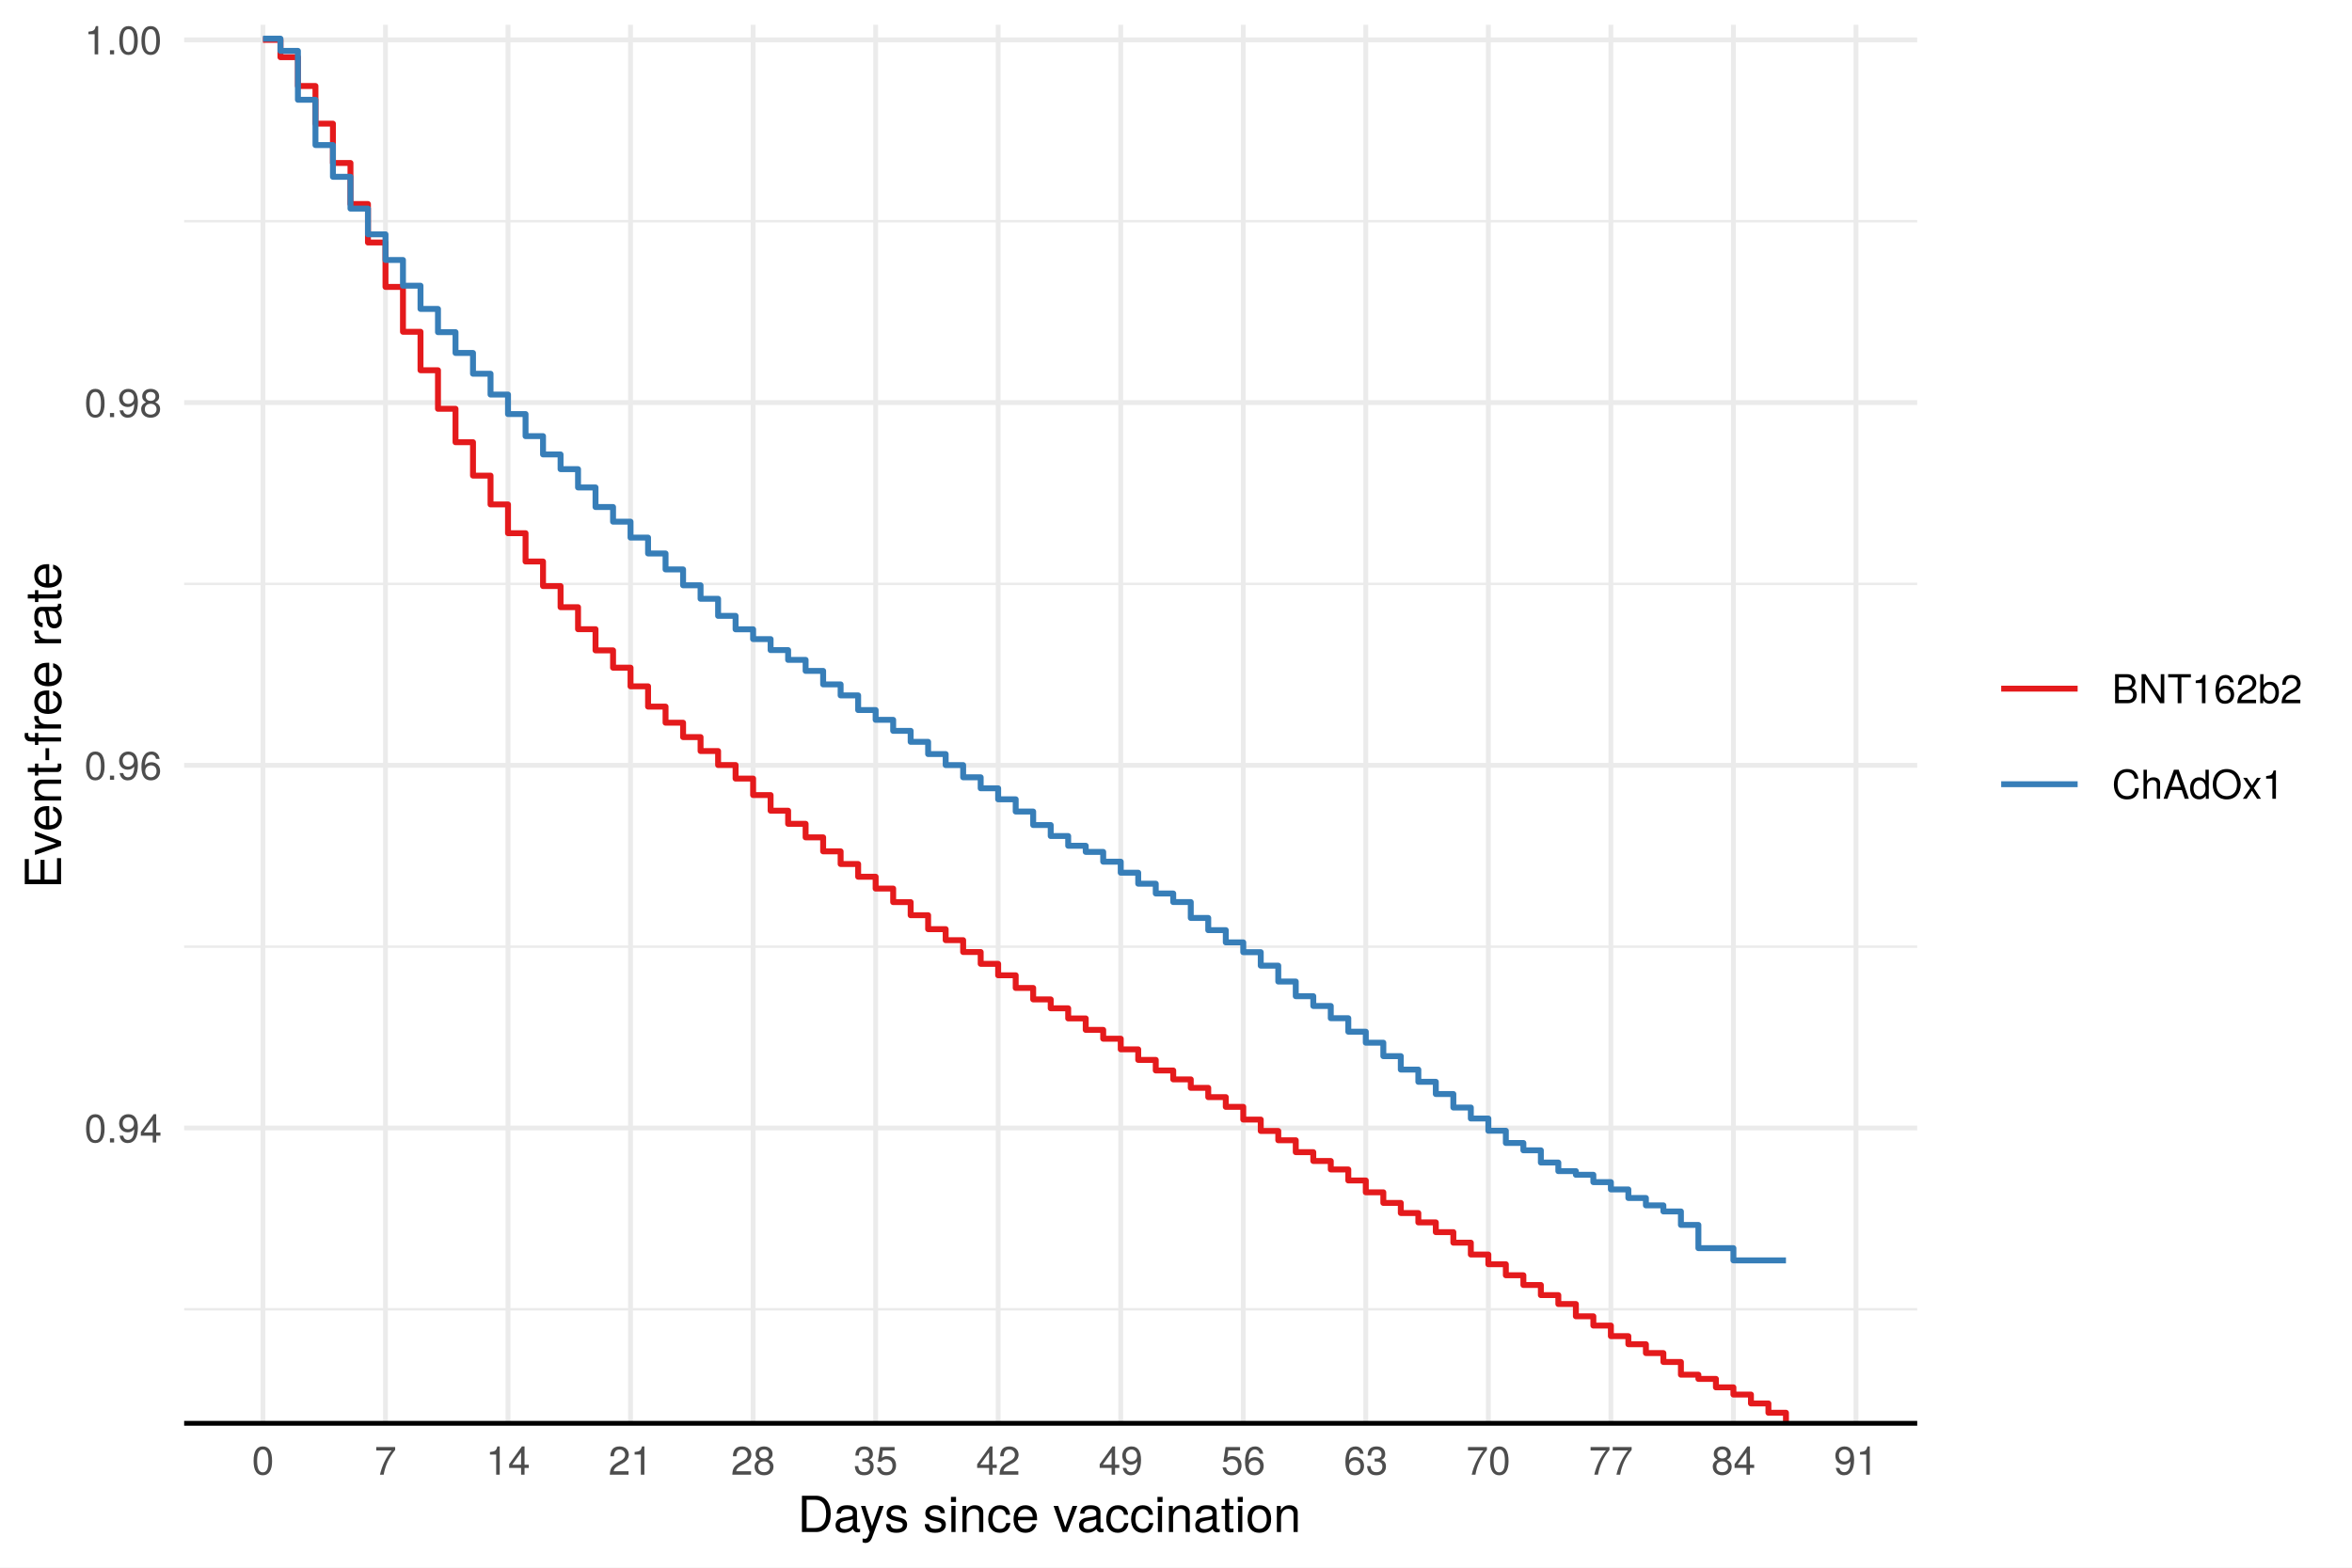
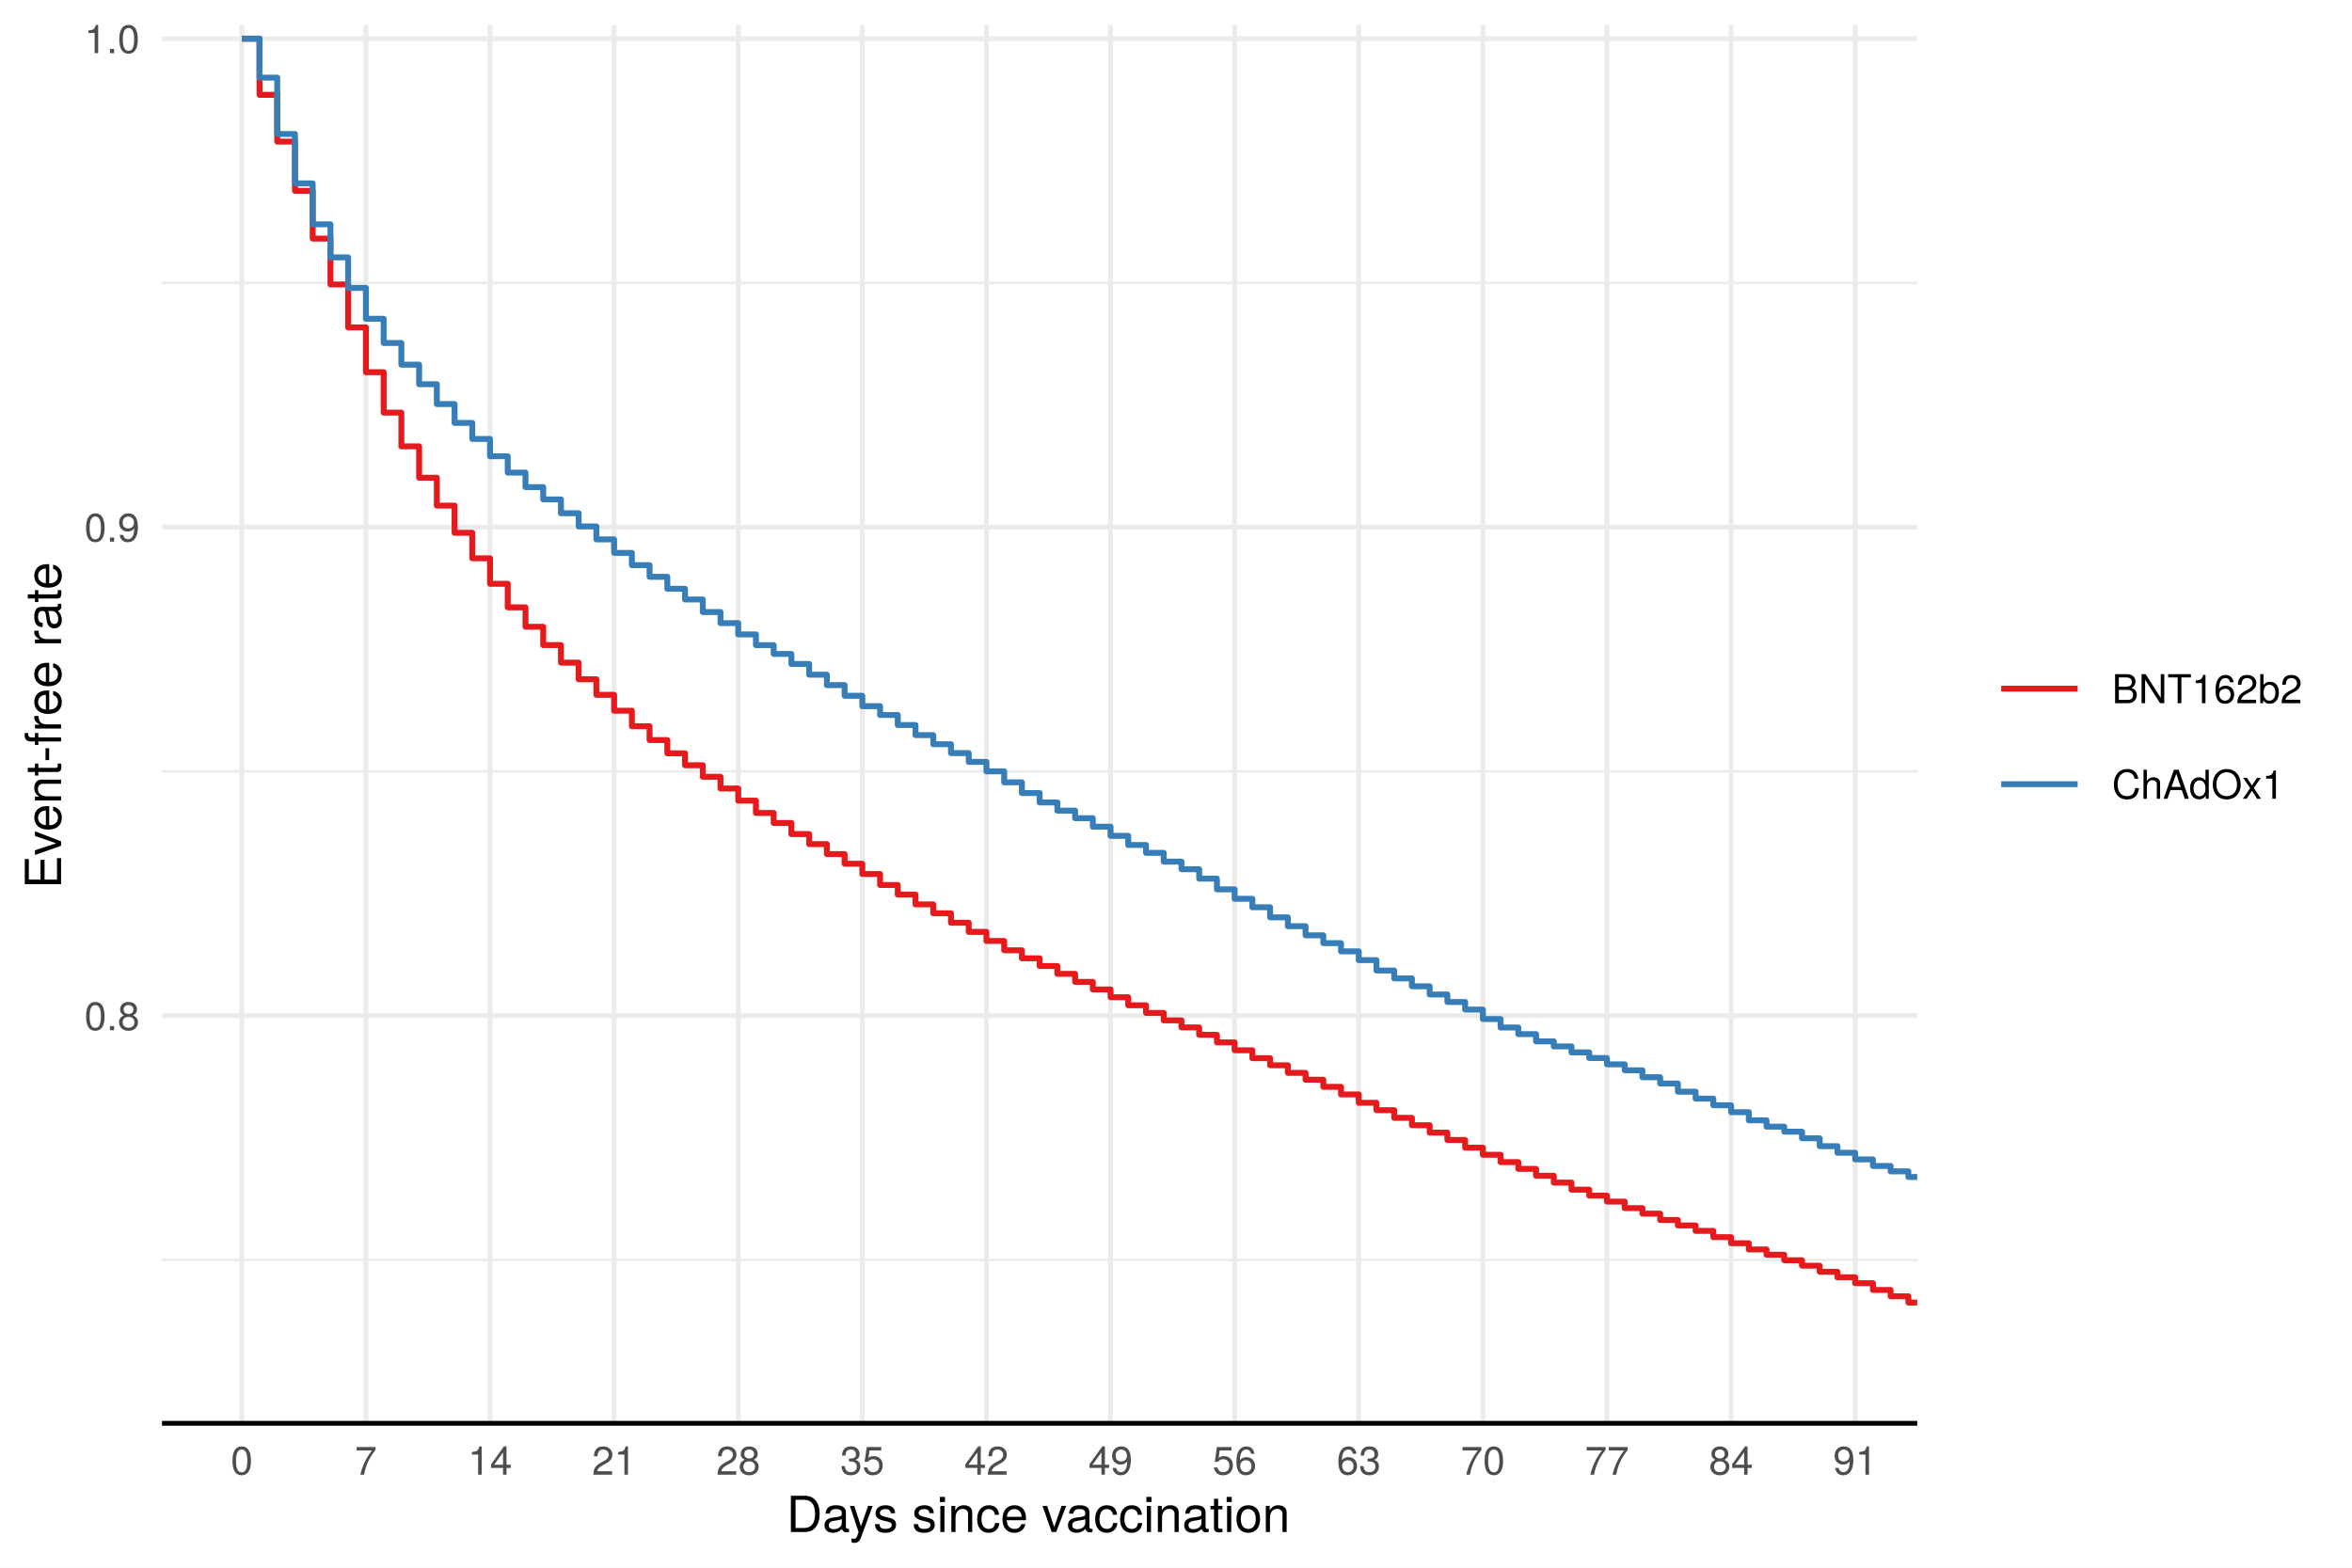
<svg xmlns="http://www.w3.org/2000/svg" viewBox="0 0 425.20 283.46">
  <defs>
    <style type="text/css">
    line, polyline, polygon, path, rect, circle {
      fill: none;
      stroke: #000000;
      stroke-linecap: round;
      stroke-linejoin: round;
      stroke-miterlimit: 10.00;
    }
  </style>
  </defs>
  <rect width="100%" height="100%" style="stroke: none; fill: #FFFFFF;" />
  <defs>
-     <clipPath id="cpMzMuMjl8MzQ2LjYwfDI1Ny4zNnw0LjQ4">
-       <rect x="33.29" y="4.48" width="313.31" height="252.88" />
+     <clipPath id="cpMjkuMjl8MzQ2LjYwfDI1Ny4zNnw0LjQ4">
+       <rect x="29.29" y="4.48" width="317.31" height="252.88" />
    </clipPath>
  </defs>
-   <polyline points="33.29,236.75 346.60,236.75 " style="stroke-width: 0.44; stroke: #EBEBEB; stroke-linecap: butt;" clip-path="url(#cpMzMuMjl8MzQ2LjYwfDI1Ny4zNnw0LjQ4)" />
-   <polyline points="33.29,171.17 346.60,171.17 " style="stroke-width: 0.44; stroke: #EBEBEB; stroke-linecap: butt;" clip-path="url(#cpMzMuMjl8MzQ2LjYwfDI1Ny4zNnw0LjQ4)" />
-   <polyline points="33.29,105.58 346.60,105.58 " style="stroke-width: 0.44; stroke: #EBEBEB; stroke-linecap: butt;" clip-path="url(#cpMzMuMjl8MzQ2LjYwfDI1Ny4zNnw0LjQ4)" />
-   <polyline points="33.29,40.00 346.60,40.00 " style="stroke-width: 0.44; stroke: #EBEBEB; stroke-linecap: butt;" clip-path="url(#cpMzMuMjl8MzQ2LjYwfDI1Ny4zNnw0LjQ4)" />
-   <polyline points="33.29,203.96 346.60,203.96 " style="stroke-width: 0.87; stroke: #EBEBEB; stroke-linecap: butt;" clip-path="url(#cpMzMuMjl8MzQ2LjYwfDI1Ny4zNnw0LjQ4)" />
-   <polyline points="33.29,138.38 346.60,138.38 " style="stroke-width: 0.87; stroke: #EBEBEB; stroke-linecap: butt;" clip-path="url(#cpMzMuMjl8MzQ2LjYwfDI1Ny4zNnw0LjQ4)" />
-   <polyline points="33.29,72.79 346.60,72.79 " style="stroke-width: 0.87; stroke: #EBEBEB; stroke-linecap: butt;" clip-path="url(#cpMzMuMjl8MzQ2LjYwfDI1Ny4zNnw0LjQ4)" />
-   <polyline points="33.29,7.21 346.60,7.21 " style="stroke-width: 0.87; stroke: #EBEBEB; stroke-linecap: butt;" clip-path="url(#cpMzMuMjl8MzQ2LjYwfDI1Ny4zNnw0LjQ4)" />
-   <polyline points="47.54,257.36 47.54,4.48 " style="stroke-width: 0.87; stroke: #EBEBEB; stroke-linecap: butt;" clip-path="url(#cpMzMuMjl8MzQ2LjYwfDI1Ny4zNnw0LjQ4)" />
-   <polyline points="69.69,257.36 69.69,4.48 " style="stroke-width: 0.87; stroke: #EBEBEB; stroke-linecap: butt;" clip-path="url(#cpMzMuMjl8MzQ2LjYwfDI1Ny4zNnw0LjQ4)" />
-   <polyline points="91.84,257.36 91.84,4.48 " style="stroke-width: 0.87; stroke: #EBEBEB; stroke-linecap: butt;" clip-path="url(#cpMzMuMjl8MzQ2LjYwfDI1Ny4zNnw0LjQ4)" />
-   <polyline points="113.99,257.36 113.99,4.48 " style="stroke-width: 0.87; stroke: #EBEBEB; stroke-linecap: butt;" clip-path="url(#cpMzMuMjl8MzQ2LjYwfDI1Ny4zNnw0LjQ4)" />
-   <polyline points="136.15,257.36 136.15,4.48 " style="stroke-width: 0.87; stroke: #EBEBEB; stroke-linecap: butt;" clip-path="url(#cpMzMuMjl8MzQ2LjYwfDI1Ny4zNnw0LjQ4)" />
-   <polyline points="158.30,257.36 158.30,4.48 " style="stroke-width: 0.87; stroke: #EBEBEB; stroke-linecap: butt;" clip-path="url(#cpMzMuMjl8MzQ2LjYwfDI1Ny4zNnw0LjQ4)" />
-   <polyline points="180.45,257.36 180.45,4.48 " style="stroke-width: 0.87; stroke: #EBEBEB; stroke-linecap: butt;" clip-path="url(#cpMzMuMjl8MzQ2LjYwfDI1Ny4zNnw0LjQ4)" />
-   <polyline points="202.61,257.36 202.61,4.48 " style="stroke-width: 0.87; stroke: #EBEBEB; stroke-linecap: butt;" clip-path="url(#cpMzMuMjl8MzQ2LjYwfDI1Ny4zNnw0LjQ4)" />
-   <polyline points="224.76,257.36 224.76,4.48 " style="stroke-width: 0.87; stroke: #EBEBEB; stroke-linecap: butt;" clip-path="url(#cpMzMuMjl8MzQ2LjYwfDI1Ny4zNnw0LjQ4)" />
-   <polyline points="246.91,257.36 246.91,4.48 " style="stroke-width: 0.87; stroke: #EBEBEB; stroke-linecap: butt;" clip-path="url(#cpMzMuMjl8MzQ2LjYwfDI1Ny4zNnw0LjQ4)" />
-   <polyline points="269.07,257.36 269.07,4.48 " style="stroke-width: 0.87; stroke: #EBEBEB; stroke-linecap: butt;" clip-path="url(#cpMzMuMjl8MzQ2LjYwfDI1Ny4zNnw0LjQ4)" />
-   <polyline points="291.22,257.36 291.22,4.48 " style="stroke-width: 0.87; stroke: #EBEBEB; stroke-linecap: butt;" clip-path="url(#cpMzMuMjl8MzQ2LjYwfDI1Ny4zNnw0LjQ4)" />
-   <polyline points="313.37,257.36 313.37,4.48 " style="stroke-width: 0.87; stroke: #EBEBEB; stroke-linecap: butt;" clip-path="url(#cpMzMuMjl8MzQ2LjYwfDI1Ny4zNnw0LjQ4)" />
-   <polyline points="335.53,257.36 335.53,4.48 " style="stroke-width: 0.87; stroke: #EBEBEB; stroke-linecap: butt;" clip-path="url(#cpMzMuMjl8MzQ2LjYwfDI1Ny4zNnw0LjQ4)" />
-   <polyline points="47.54,7.21 50.70,7.21 50.70,10.34 53.86,10.34 53.86,15.55 57.03,15.55 57.03,22.36 60.19,22.36 60.19,29.47 63.36,29.47 63.36,36.89 66.52,36.89 66.52,43.85 69.69,43.85 69.69,51.88 72.85,51.88 72.85,59.99 76.02,59.99 76.02,66.95 79.18,66.95 79.18,73.92 82.35,73.92 82.35,79.96 85.51,79.96 85.51,86.00 88.68,86.00 88.68,91.21 91.84,91.21 91.84,96.41 95.01,96.41 95.01,101.53 98.17,101.53 98.17,105.97 101.34,105.97 101.34,109.79 104.50,109.79 104.50,113.77 107.66,113.77 107.66,117.60 110.83,117.60 110.83,120.73 113.99,120.73 113.99,124.10 117.16,124.10 117.16,127.77 120.32,127.77 120.32,130.68 123.49,130.68 123.49,133.28 126.65,133.28 126.65,135.80 129.82,135.80 129.82,138.33 132.98,138.33 132.98,140.78 136.15,140.78 136.15,143.76 139.31,143.76 139.31,146.59 142.48,146.59 142.48,148.96 145.64,148.96 145.64,151.41 148.81,151.41 148.81,153.94 151.97,153.94 151.97,156.23 155.14,156.23 155.14,158.53 158.30,158.53 158.30,160.67 161.47,160.67 161.47,163.12 164.63,163.12 164.63,165.49 167.79,165.49 167.79,168.01 170.96,168.01 170.96,170.00 174.12,170.00 174.12,172.14 177.29,172.14 177.29,174.28 180.45,174.28 180.45,176.35 183.62,176.35 183.62,178.64 186.78,178.64 186.78,180.71 189.95,180.71 189.95,182.32 193.11,182.32 193.11,184.15 196.28,184.15 196.28,186.22 199.44,186.22 199.44,187.82 202.61,187.82 202.61,189.74 205.77,189.74 205.77,191.65 208.94,191.65 208.94,193.56 212.10,193.56 212.10,195.17 215.27,195.17 215.27,196.70 218.43,196.70 218.43,198.38 221.60,198.38 221.60,200.14 224.76,200.14 224.76,202.44 227.92,202.44 227.92,204.50 231.09,204.50 231.09,206.18 234.25,206.18 234.25,208.33 237.42,208.33 237.42,209.93 240.58,209.93 240.58,211.46 243.75,211.46 243.75,213.45 246.91,213.45 246.91,215.59 250.08,215.59 250.08,217.51 253.24,217.51 253.24,219.34 256.41,219.34 256.41,221.03 259.57,221.03 259.57,222.79 262.74,222.79 262.74,224.70 265.90,224.70 265.90,226.84 269.07,226.84 269.07,228.60 272.23,228.60 272.23,230.59 275.40,230.59 275.40,232.35 278.56,232.35 278.56,234.18 281.72,234.18 281.72,235.79 284.89,235.79 284.89,238.01 288.05,238.01 288.05,239.69 291.22,239.69 291.22,241.60 294.38,241.60 294.38,243.06 297.55,243.06 297.55,244.66 300.71,244.66 300.71,246.27 303.88,246.27 303.88,248.57 307.04,248.57 307.04,249.33 310.21,249.33 310.21,250.86 313.37,250.86 313.37,252.16 316.54,252.16 316.54,253.77 319.70,253.77 319.70,255.45 322.87,255.45 322.87,257.36 " style="stroke-width: 1.07; stroke: #E41A1C; stroke-linecap: butt;" clip-path="url(#cpMzMuMjl8MzQ2LjYwfDI1Ny4zNnw0LjQ4)" />
-   <polyline points="47.54,6.99 50.70,6.99 50.70,9.20 53.86,9.20 53.86,18.04 57.03,18.04 57.03,26.23 60.19,26.23 60.19,31.97 63.36,31.97 63.36,37.72 66.52,37.72 66.52,42.37 69.69,42.37 69.69,47.01 72.85,47.01 72.85,51.66 76.02,51.66 76.02,55.86 79.18,55.86 79.18,60.06 82.35,60.06 82.35,63.82 85.51,63.82 85.51,67.58 88.68,67.58 88.68,71.34 91.84,71.34 91.84,74.87 95.01,74.87 95.01,78.86 98.17,78.86 98.17,82.17 101.34,82.17 101.34,84.83 104.50,84.83 104.50,88.14 107.66,88.14 107.66,91.68 110.83,91.68 110.83,94.33 113.99,94.33 113.99,97.21 117.16,97.21 117.16,100.08 120.32,100.08 120.32,102.96 123.49,102.96 123.49,105.83 126.65,105.83 126.65,108.27 129.82,108.27 129.82,111.36 132.98,111.36 132.98,113.79 136.15,113.79 136.15,115.56 139.31,115.56 139.31,117.55 142.48,117.55 142.48,119.32 145.64,119.32 145.64,121.31 148.81,121.31 148.81,123.75 151.97,123.75 151.97,125.74 155.14,125.74 155.14,128.39 158.30,128.39 158.30,130.16 161.47,130.16 161.47,132.15 164.63,132.15 164.63,134.14 167.79,134.14 167.79,136.35 170.96,136.35 170.96,138.34 174.12,138.34 174.12,140.55 177.29,140.55 177.29,142.54 180.45,142.54 180.45,144.53 183.62,144.53 183.62,146.74 186.78,146.74 186.78,149.18 189.95,149.18 189.95,151.17 193.11,151.17 193.11,152.93 196.28,152.93 196.28,154.04 199.44,154.04 199.44,155.81 202.61,155.81 202.61,157.80 205.77,157.80 205.77,159.79 208.94,159.79 208.94,161.56 212.10,161.56 212.10,163.11 215.27,163.11 215.27,165.98 218.43,165.98 218.43,168.19 221.60,168.19 221.60,170.40 224.76,170.40 224.76,172.17 227.92,172.17 227.92,174.61 231.09,174.61 231.09,177.48 234.25,177.48 234.25,180.13 237.42,180.13 237.42,181.90 240.58,181.90 240.58,184.11 243.75,184.11 243.75,186.55 246.91,186.55 246.91,188.54 250.08,188.54 250.08,190.97 253.24,190.97 253.24,193.40 256.41,193.40 256.41,195.61 259.57,195.61 259.57,197.82 262.74,197.82 262.74,200.26 265.90,200.26 265.90,202.25 269.07,202.25 269.07,204.46 272.23,204.46 272.23,206.67 275.40,206.67 275.40,208.00 278.56,208.00 278.56,210.21 281.72,210.21 281.72,211.76 284.89,211.76 284.89,212.42 288.05,212.42 288.05,213.75 291.22,213.75 291.22,215.07 294.38,215.07 294.38,216.62 297.55,216.62 297.55,217.95 300.71,217.95 300.71,219.05 303.88,219.05 303.88,221.49 307.04,221.49 307.04,225.69 310.21,225.69 310.21,225.69 313.37,225.69 313.37,227.90 316.54,227.90 316.54,227.90 319.70,227.90 319.70,227.90 322.87,227.90 322.87,227.90 " style="stroke-width: 1.07; stroke: #377EB8; stroke-linecap: butt;" clip-path="url(#cpMzMuMjl8MzQ2LjYwfDI1Ny4zNnw0LjQ4)" />
+   <polyline points="29.29,227.82 346.60,227.82 " style="stroke-width: 0.44; stroke: #EBEBEB; stroke-linecap: butt;" clip-path="url(#cpMjkuMjl8MzQ2LjYwfDI1Ny4zNnw0LjQ4)" />
+   <polyline points="29.29,139.49 346.60,139.49 " style="stroke-width: 0.44; stroke: #EBEBEB; stroke-linecap: butt;" clip-path="url(#cpMjkuMjl8MzQ2LjYwfDI1Ny4zNnw0LjQ4)" />
+   <polyline points="29.29,51.15 346.60,51.15 " style="stroke-width: 0.44; stroke: #EBEBEB; stroke-linecap: butt;" clip-path="url(#cpMjkuMjl8MzQ2LjYwfDI1Ny4zNnw0LjQ4)" />
+   <polyline points="29.29,183.65 346.60,183.65 " style="stroke-width: 0.87; stroke: #EBEBEB; stroke-linecap: butt;" clip-path="url(#cpMjkuMjl8MzQ2LjYwfDI1Ny4zNnw0LjQ4)" />
+   <polyline points="29.29,95.32 346.60,95.32 " style="stroke-width: 0.87; stroke: #EBEBEB; stroke-linecap: butt;" clip-path="url(#cpMjkuMjl8MzQ2LjYwfDI1Ny4zNnw0LjQ4)" />
+   <polyline points="29.29,6.99 346.60,6.99 " style="stroke-width: 0.87; stroke: #EBEBEB; stroke-linecap: butt;" clip-path="url(#cpMjkuMjl8MzQ2LjYwfDI1Ny4zNnw0LjQ4)" />
+   <polyline points="43.71,257.36 43.71,4.48 " style="stroke-width: 0.87; stroke: #EBEBEB; stroke-linecap: butt;" clip-path="url(#cpMjkuMjl8MzQ2LjYwfDI1Ny4zNnw0LjQ4)" />
+   <polyline points="66.15,257.36 66.15,4.48 " style="stroke-width: 0.87; stroke: #EBEBEB; stroke-linecap: butt;" clip-path="url(#cpMjkuMjl8MzQ2LjYwfDI1Ny4zNnw0LjQ4)" />
+   <polyline points="88.59,257.36 88.59,4.48 " style="stroke-width: 0.87; stroke: #EBEBEB; stroke-linecap: butt;" clip-path="url(#cpMjkuMjl8MzQ2LjYwfDI1Ny4zNnw0LjQ4)" />
+   <polyline points="111.02,257.36 111.02,4.48 " style="stroke-width: 0.87; stroke: #EBEBEB; stroke-linecap: butt;" clip-path="url(#cpMjkuMjl8MzQ2LjYwfDI1Ny4zNnw0LjQ4)" />
+   <polyline points="133.46,257.36 133.46,4.48 " style="stroke-width: 0.87; stroke: #EBEBEB; stroke-linecap: butt;" clip-path="url(#cpMjkuMjl8MzQ2LjYwfDI1Ny4zNnw0LjQ4)" />
+   <polyline points="155.89,257.36 155.89,4.48 " style="stroke-width: 0.87; stroke: #EBEBEB; stroke-linecap: butt;" clip-path="url(#cpMjkuMjl8MzQ2LjYwfDI1Ny4zNnw0LjQ4)" />
+   <polyline points="178.33,257.36 178.33,4.48 " style="stroke-width: 0.87; stroke: #EBEBEB; stroke-linecap: butt;" clip-path="url(#cpMjkuMjl8MzQ2LjYwfDI1Ny4zNnw0LjQ4)" />
+   <polyline points="200.77,257.36 200.77,4.48 " style="stroke-width: 0.87; stroke: #EBEBEB; stroke-linecap: butt;" clip-path="url(#cpMjkuMjl8MzQ2LjYwfDI1Ny4zNnw0LjQ4)" />
+   <polyline points="223.20,257.36 223.20,4.48 " style="stroke-width: 0.87; stroke: #EBEBEB; stroke-linecap: butt;" clip-path="url(#cpMjkuMjl8MzQ2LjYwfDI1Ny4zNnw0LjQ4)" />
+   <polyline points="245.64,257.36 245.64,4.48 " style="stroke-width: 0.87; stroke: #EBEBEB; stroke-linecap: butt;" clip-path="url(#cpMjkuMjl8MzQ2LjYwfDI1Ny4zNnw0LjQ4)" />
+   <polyline points="268.08,257.36 268.08,4.48 " style="stroke-width: 0.87; stroke: #EBEBEB; stroke-linecap: butt;" clip-path="url(#cpMjkuMjl8MzQ2LjYwfDI1Ny4zNnw0LjQ4)" />
+   <polyline points="290.51,257.36 290.51,4.48 " style="stroke-width: 0.87; stroke: #EBEBEB; stroke-linecap: butt;" clip-path="url(#cpMjkuMjl8MzQ2LjYwfDI1Ny4zNnw0LjQ4)" />
+   <polyline points="312.95,257.36 312.95,4.48 " style="stroke-width: 0.87; stroke: #EBEBEB; stroke-linecap: butt;" clip-path="url(#cpMjkuMjl8MzQ2LjYwfDI1Ny4zNnw0LjQ4)" />
+   <polyline points="335.38,257.36 335.38,4.48 " style="stroke-width: 0.87; stroke: #EBEBEB; stroke-linecap: butt;" clip-path="url(#cpMjkuMjl8MzQ2LjYwfDI1Ny4zNnw0LjQ4)" />
+   <polyline points="43.71,6.99 46.92,6.99 46.92,17.15 50.12,17.15 50.12,25.60 53.33,25.60 53.33,34.51 56.53,34.51 56.53,43.14 59.74,43.14 59.74,51.43 62.94,51.43 62.94,59.20 66.15,59.20 66.15,67.30 69.36,67.30 69.36,74.61 72.56,74.61 72.56,80.71 75.77,80.71 75.77,86.38 78.97,86.38 78.97,91.42 82.18,91.42 82.18,96.34 85.38,96.34 85.38,100.95 88.59,100.95 88.59,105.56 91.79,105.56 91.79,109.82 95.00,109.82 95.00,113.33 98.20,113.33 98.20,116.64 101.41,116.64 101.41,119.82 104.61,119.82 104.61,122.82 107.82,122.82 107.82,125.64 111.02,125.64 111.02,128.51 114.23,128.51 114.23,131.31 117.43,131.31 117.43,133.82 120.64,133.82 120.64,136.21 123.84,136.21 123.84,138.37 127.05,138.37 127.05,140.45 130.25,140.45 130.25,142.57 133.46,142.57 133.46,144.77 136.66,144.77 136.66,147.00 139.87,147.00 139.87,148.81 143.07,148.81 143.07,150.81 146.28,150.81 146.28,152.63 149.48,152.63 149.48,154.43 152.69,154.43 152.69,156.18 155.89,156.18 155.89,158.04 159.10,158.04 159.10,160.02 162.30,160.02 162.30,161.75 165.51,161.75 165.51,163.53 168.72,163.53 168.72,165.14 171.92,165.14 171.92,166.85 175.13,166.85 175.13,168.50 178.33,168.50 178.33,170.14 181.54,170.14 181.54,171.83 184.74,171.83 184.74,173.28 187.95,173.28 187.95,174.67 191.15,174.67 191.15,176.09 194.36,176.09 194.36,177.54 197.56,177.54 197.56,178.91 200.77,178.91 200.77,180.32 203.97,180.32 203.97,181.77 207.18,181.77 207.18,183.15 210.38,183.15 210.38,184.50 213.59,184.50 213.59,185.77 216.79,185.77 216.79,187.11 220.00,187.11 220.00,188.48 223.20,188.48 223.20,189.91 226.41,189.91 226.41,191.34 229.61,191.34 229.61,192.62 232.82,192.62 232.82,193.99 236.02,193.99 236.02,195.23 239.23,195.23 239.23,196.52 242.43,196.52 242.43,197.89 245.64,197.89 245.64,199.40 248.84,199.40 248.84,200.74 252.05,200.74 252.05,202.13 255.25,202.13 255.25,203.46 258.46,203.46 258.46,204.80 261.66,204.80 261.66,206.13 264.87,206.13 264.87,207.52 268.08,207.52 268.08,208.80 271.28,208.80 271.28,210.13 274.49,210.13 274.49,211.35 277.69,211.35 277.69,212.60 280.90,212.60 280.90,213.84 284.10,213.84 284.10,215.11 287.31,215.11 287.31,216.19 290.51,216.19 290.51,217.27 293.72,217.27 293.72,218.45 296.92,218.45 296.92,219.45 300.13,219.45 300.13,220.60 303.33,220.60 303.33,221.58 306.54,221.58 306.54,222.57 309.74,222.57 309.74,223.70 312.95,223.70 312.95,224.80 316.15,224.80 316.15,225.92 319.36,225.92 319.36,226.88 322.56,226.88 322.56,227.88 325.77,227.88 325.77,228.86 328.97,228.86 328.97,229.96 332.18,229.96 332.18,230.96 335.38,230.96 335.38,232.02 338.59,232.02 338.59,233.25 341.79,233.25 341.79,234.39 345.00,234.39 345.00,235.53 348.20,235.53 348.20,236.69 351.41,236.69 351.41,237.69 354.61,237.69 354.61,238.71 357.82,238.71 357.82,239.86 361.02,239.86 361.02,241.04 364.23,241.04 364.23,242.12 367.44,242.12 367.44,243.35 370.64,243.35 370.64,244.61 373.85,244.61 373.85,245.77 377.05,245.77 377.05,246.92 380.26,246.92 380.26,248.14 383.46,248.14 383.46,249.47 386.67,249.47 386.67,250.59 389.87,250.59 389.87,251.69 393.08,251.69 393.08,252.79 396.28,252.79 396.28,253.94 399.49,253.94 399.49,254.87 402.69,254.87 402.69,256.10 405.90,256.10 405.90,257.36 " style="stroke-width: 1.07; stroke: #E41A1C; stroke-linecap: butt;" clip-path="url(#cpMjkuMjl8MzQ2LjYwfDI1Ny4zNnw0LjQ4)" />
+   <polyline points="43.71,6.99 46.92,6.99 46.92,14.04 50.12,14.04 50.12,24.23 53.33,24.23 53.33,33.16 56.53,33.16 56.53,40.56 59.74,40.56 59.74,46.54 62.94,46.54 62.94,52.06 66.15,52.06 66.15,57.64 69.36,57.64 69.36,62.02 72.56,62.02 72.56,65.94 75.77,65.94 75.77,69.47 78.97,69.47 78.97,73.06 82.18,73.06 82.18,76.47 85.38,76.47 85.38,79.37 88.59,79.37 88.59,82.50 91.79,82.50 91.79,85.46 95.00,85.46 95.00,88.08 98.20,88.08 98.20,90.30 101.41,90.30 101.41,92.80 104.61,92.80 104.61,95.19 107.82,95.19 107.82,97.53 111.02,97.53 111.02,99.97 114.23,99.97 114.23,102.19 117.43,102.19 117.43,104.30 120.64,104.30 120.64,106.46 123.84,106.46 123.84,108.40 127.05,108.40 127.05,110.67 130.25,110.67 130.25,112.67 133.46,112.67 133.46,114.71 136.66,114.71 136.66,116.65 139.87,116.65 139.87,118.24 143.07,118.24 143.07,120.06 146.28,120.06 146.28,122.00 149.48,122.00 149.48,123.88 152.69,123.88 152.69,125.81 155.89,125.81 155.89,127.69 159.10,127.69 159.10,129.28 162.30,129.28 162.30,131.10 165.51,131.10 165.51,132.92 168.72,132.92 168.72,134.57 171.92,134.57 171.92,136.17 175.13,136.17 175.13,137.76 178.33,137.76 178.33,139.47 181.54,139.47 181.54,141.46 184.74,141.46 184.74,143.40 187.95,143.40 187.95,145.10 191.15,145.10 191.15,146.58 194.36,146.58 194.36,147.95 197.56,147.95 197.56,149.48 200.77,149.48 200.77,151.14 203.97,151.14 203.97,152.79 207.18,152.79 207.18,154.21 210.38,154.21 210.38,155.80 213.59,155.80 213.59,157.17 216.79,157.17 216.79,158.87 220.00,158.87 220.00,160.81 223.20,160.81 223.20,162.52 226.41,162.52 226.41,164.05 229.61,164.05 229.61,165.87 232.82,165.87 232.82,167.47 236.02,167.47 236.02,169.12 239.23,169.12 239.23,170.54 242.43,170.54 242.43,172.02 245.64,172.02 245.64,173.61 248.84,173.61 248.84,175.49 252.05,175.49 252.05,176.91 255.25,176.91 255.25,178.34 258.46,178.34 258.46,179.82 261.66,179.82 261.66,181.18 264.87,181.18 264.87,182.55 268.08,182.55 268.08,184.26 271.28,184.26 271.28,185.79 274.49,185.79 274.49,186.99 277.69,186.99 277.69,188.30 280.90,188.30 280.90,189.21 284.10,189.21 284.10,190.29 287.31,190.29 287.31,191.31 290.51,191.31 290.51,192.45 293.72,192.45 293.72,193.53 296.92,193.53 296.92,194.78 300.13,194.78 300.13,195.92 303.33,195.92 303.33,197.40 306.54,197.40 306.54,198.65 309.74,198.65 309.74,199.85 312.95,199.85 312.95,201.10 316.15,201.10 316.15,202.58 319.36,202.58 319.36,203.72 322.56,203.72 322.56,204.63 325.77,204.63 325.77,205.82 328.97,205.82 328.97,207.25 332.18,207.25 332.18,208.44 335.38,208.44 335.38,209.64 338.59,209.64 338.59,210.83 341.79,210.83 341.79,211.80 345.00,211.80 345.00,212.82 348.20,212.82 348.20,213.96 351.41,213.96 351.41,215.10 354.61,215.10 354.61,216.24 357.82,216.24 357.82,217.43 361.02,217.43 361.02,219.31 364.23,219.31 364.23,220.73 367.44,220.73 367.44,222.16 370.64,222.16 370.64,223.69 373.85,223.69 373.85,225.63 377.05,225.63 377.05,227.39 380.26,227.39 380.26,229.04 383.46,229.04 383.46,234.11 386.67,234.11 386.67,237.86 389.87,237.86 389.87,240.20 393.08,240.20 393.08,241.68 396.28,241.68 396.28,244.07 399.49,244.07 399.49,246.97 402.69,246.97 402.69,246.97 405.90,246.97 405.90,246.97 " style="stroke-width: 1.07; stroke: #377EB8; stroke-linecap: butt;" clip-path="url(#cpMjkuMjl8MzQ2LjYwfDI1Ny4zNnw0LjQ4)" />
  <defs>
    <clipPath id="cpMC4wMHw0MjUuMjB8MjgzLjQ2fDAuMDA=">
      <rect x="0.00" y="0.00" width="425.20" height="283.46" />
    </clipPath>
  </defs>
  <g clip-path="url(#cpMC4wMHw0MjUuMjB8MjgzLjQ2fDAuMDA=)">
-     <text x="15.25" y="206.58" style="font-size: 7.20px; fill: #4D4D4D; font-family: TeX Gyre Heros;" textLength="14.01px" lengthAdjust="spacingAndGlyphs">0.94</text>
+     <text x="15.25" y="186.28" style="font-size: 7.20px; fill: #4D4D4D; font-family: TeX Gyre Heros;" textLength="10.01px" lengthAdjust="spacingAndGlyphs">0.8</text>
  </g>
  <g clip-path="url(#cpMC4wMHw0MjUuMjB8MjgzLjQ2fDAuMDA=)">
-     <text x="15.25" y="141.00" style="font-size: 7.20px; fill: #4D4D4D; font-family: TeX Gyre Heros;" textLength="14.01px" lengthAdjust="spacingAndGlyphs">0.96</text>
+     <text x="15.25" y="97.94" style="font-size: 7.20px; fill: #4D4D4D; font-family: TeX Gyre Heros;" textLength="10.01px" lengthAdjust="spacingAndGlyphs">0.9</text>
  </g>
  <g clip-path="url(#cpMC4wMHw0MjUuMjB8MjgzLjQ2fDAuMDA=)">
-     <text x="15.25" y="75.42" style="font-size: 7.20px; fill: #4D4D4D; font-family: TeX Gyre Heros;" textLength="14.01px" lengthAdjust="spacingAndGlyphs">0.98</text>
+     <text x="15.25" y="9.61" style="font-size: 7.20px; fill: #4D4D4D; font-family: TeX Gyre Heros;" textLength="10.01px" lengthAdjust="spacingAndGlyphs">1.0</text>
+   </g>
+   <polyline points="29.29,257.36 346.60,257.36 " style="stroke-width: 0.87; stroke-linecap: butt;" clip-path="url(#cpMC4wMHw0MjUuMjB8MjgzLjQ2fDAuMDA=)" />
+   <g clip-path="url(#cpMC4wMHw0MjUuMjB8MjgzLjQ2fDAuMDA=)">
+     <text x="41.71" y="266.65" style="font-size: 7.20px; fill: #4D4D4D; font-family: TeX Gyre Heros;" textLength="4.00px" lengthAdjust="spacingAndGlyphs">0</text>
  </g>
  <g clip-path="url(#cpMC4wMHw0MjUuMjB8MjgzLjQ2fDAuMDA=)">
-     <text x="15.25" y="9.83" style="font-size: 7.20px; fill: #4D4D4D; font-family: TeX Gyre Heros;" textLength="14.01px" lengthAdjust="spacingAndGlyphs">1.00</text>
-   </g>
-   <polyline points="33.29,257.36 346.60,257.36 " style="stroke-width: 0.87; stroke-linecap: butt;" clip-path="url(#cpMC4wMHw0MjUuMjB8MjgzLjQ2fDAuMDA=)" />
-   <g clip-path="url(#cpMC4wMHw0MjUuMjB8MjgzLjQ2fDAuMDA=)">
-     <text x="45.53" y="266.65" style="font-size: 7.20px; fill: #4D4D4D; font-family: TeX Gyre Heros;" textLength="4.00px" lengthAdjust="spacingAndGlyphs">0</text>
+     <text x="64.15" y="266.65" style="font-size: 7.20px; fill: #4D4D4D; font-family: TeX Gyre Heros;" textLength="4.00px" lengthAdjust="spacingAndGlyphs">7</text>
  </g>
  <g clip-path="url(#cpMC4wMHw0MjUuMjB8MjgzLjQ2fDAuMDA=)">
-     <text x="67.69" y="266.65" style="font-size: 7.20px; fill: #4D4D4D; font-family: TeX Gyre Heros;" textLength="4.00px" lengthAdjust="spacingAndGlyphs">7</text>
+     <text x="84.58" y="266.65" style="font-size: 7.20px; fill: #4D4D4D; font-family: TeX Gyre Heros;" textLength="8.01px" lengthAdjust="spacingAndGlyphs">14</text>
  </g>
  <g clip-path="url(#cpMC4wMHw0MjUuMjB8MjgzLjQ2fDAuMDA=)">
-     <text x="87.84" y="266.65" style="font-size: 7.20px; fill: #4D4D4D; font-family: TeX Gyre Heros;" textLength="8.01px" lengthAdjust="spacingAndGlyphs">14</text>
+     <text x="107.02" y="266.65" style="font-size: 7.20px; fill: #4D4D4D; font-family: TeX Gyre Heros;" textLength="8.01px" lengthAdjust="spacingAndGlyphs">21</text>
  </g>
  <g clip-path="url(#cpMC4wMHw0MjUuMjB8MjgzLjQ2fDAuMDA=)">
-     <text x="109.99" y="266.65" style="font-size: 7.20px; fill: #4D4D4D; font-family: TeX Gyre Heros;" textLength="8.01px" lengthAdjust="spacingAndGlyphs">21</text>
+     <text x="129.46" y="266.65" style="font-size: 7.20px; fill: #4D4D4D; font-family: TeX Gyre Heros;" textLength="8.01px" lengthAdjust="spacingAndGlyphs">28</text>
  </g>
  <g clip-path="url(#cpMC4wMHw0MjUuMjB8MjgzLjQ2fDAuMDA=)">
-     <text x="132.14" y="266.65" style="font-size: 7.20px; fill: #4D4D4D; font-family: TeX Gyre Heros;" textLength="8.01px" lengthAdjust="spacingAndGlyphs">28</text>
+     <text x="151.89" y="266.65" style="font-size: 7.20px; fill: #4D4D4D; font-family: TeX Gyre Heros;" textLength="8.01px" lengthAdjust="spacingAndGlyphs">35</text>
  </g>
  <g clip-path="url(#cpMC4wMHw0MjUuMjB8MjgzLjQ2fDAuMDA=)">
-     <text x="154.30" y="266.65" style="font-size: 7.20px; fill: #4D4D4D; font-family: TeX Gyre Heros;" textLength="8.01px" lengthAdjust="spacingAndGlyphs">35</text>
+     <text x="174.33" y="266.65" style="font-size: 7.20px; fill: #4D4D4D; font-family: TeX Gyre Heros;" textLength="8.01px" lengthAdjust="spacingAndGlyphs">42</text>
  </g>
  <g clip-path="url(#cpMC4wMHw0MjUuMjB8MjgzLjQ2fDAuMDA=)">
-     <text x="176.45" y="266.65" style="font-size: 7.20px; fill: #4D4D4D; font-family: TeX Gyre Heros;" textLength="8.01px" lengthAdjust="spacingAndGlyphs">42</text>
+     <text x="196.76" y="266.65" style="font-size: 7.20px; fill: #4D4D4D; font-family: TeX Gyre Heros;" textLength="8.01px" lengthAdjust="spacingAndGlyphs">49</text>
  </g>
  <g clip-path="url(#cpMC4wMHw0MjUuMjB8MjgzLjQ2fDAuMDA=)">
-     <text x="198.60" y="266.65" style="font-size: 7.20px; fill: #4D4D4D; font-family: TeX Gyre Heros;" textLength="8.01px" lengthAdjust="spacingAndGlyphs">49</text>
+     <text x="219.20" y="266.65" style="font-size: 7.20px; fill: #4D4D4D; font-family: TeX Gyre Heros;" textLength="8.01px" lengthAdjust="spacingAndGlyphs">56</text>
  </g>
  <g clip-path="url(#cpMC4wMHw0MjUuMjB8MjgzLjQ2fDAuMDA=)">
-     <text x="220.76" y="266.65" style="font-size: 7.20px; fill: #4D4D4D; font-family: TeX Gyre Heros;" textLength="8.01px" lengthAdjust="spacingAndGlyphs">56</text>
+     <text x="241.64" y="266.65" style="font-size: 7.20px; fill: #4D4D4D; font-family: TeX Gyre Heros;" textLength="8.01px" lengthAdjust="spacingAndGlyphs">63</text>
  </g>
  <g clip-path="url(#cpMC4wMHw0MjUuMjB8MjgzLjQ2fDAuMDA=)">
-     <text x="242.91" y="266.65" style="font-size: 7.20px; fill: #4D4D4D; font-family: TeX Gyre Heros;" textLength="8.01px" lengthAdjust="spacingAndGlyphs">63</text>
+     <text x="264.07" y="266.65" style="font-size: 7.20px; fill: #4D4D4D; font-family: TeX Gyre Heros;" textLength="8.01px" lengthAdjust="spacingAndGlyphs">70</text>
  </g>
  <g clip-path="url(#cpMC4wMHw0MjUuMjB8MjgzLjQ2fDAuMDA=)">
-     <text x="265.06" y="266.65" style="font-size: 7.20px; fill: #4D4D4D; font-family: TeX Gyre Heros;" textLength="8.01px" lengthAdjust="spacingAndGlyphs">70</text>
+     <text x="286.51" y="266.65" style="font-size: 7.20px; fill: #4D4D4D; font-family: TeX Gyre Heros;" textLength="8.01px" lengthAdjust="spacingAndGlyphs">77</text>
  </g>
  <g clip-path="url(#cpMC4wMHw0MjUuMjB8MjgzLjQ2fDAuMDA=)">
-     <text x="287.22" y="266.65" style="font-size: 7.20px; fill: #4D4D4D; font-family: TeX Gyre Heros;" textLength="8.01px" lengthAdjust="spacingAndGlyphs">77</text>
+     <text x="308.94" y="266.65" style="font-size: 7.20px; fill: #4D4D4D; font-family: TeX Gyre Heros;" textLength="8.01px" lengthAdjust="spacingAndGlyphs">84</text>
  </g>
  <g clip-path="url(#cpMC4wMHw0MjUuMjB8MjgzLjQ2fDAuMDA=)">
-     <text x="309.37" y="266.65" style="font-size: 7.20px; fill: #4D4D4D; font-family: TeX Gyre Heros;" textLength="8.01px" lengthAdjust="spacingAndGlyphs">84</text>
+     <text x="331.38" y="266.65" style="font-size: 7.20px; fill: #4D4D4D; font-family: TeX Gyre Heros;" textLength="8.01px" lengthAdjust="spacingAndGlyphs">91</text>
  </g>
  <g clip-path="url(#cpMC4wMHw0MjUuMjB8MjgzLjQ2fDAuMDA=)">
-     <text x="331.52" y="266.65" style="font-size: 7.20px; fill: #4D4D4D; font-family: TeX Gyre Heros;" textLength="8.01px" lengthAdjust="spacingAndGlyphs">91</text>
-   </g>
-   <g clip-path="url(#cpMC4wMHw0MjUuMjB8MjgzLjQ2fDAuMDA=)">
-     <text x="144.18" y="277.02" style="font-size: 9.00px; font-family: TeX Gyre Heros;" textLength="91.53px" lengthAdjust="spacingAndGlyphs">Days since vaccination</text>
+     <text x="142.18" y="277.02" style="font-size: 9.00px; font-family: TeX Gyre Heros;" textLength="91.53px" lengthAdjust="spacingAndGlyphs">Days since vaccination</text>
  </g>
  <g clip-path="url(#cpMC4wMHw0MjUuMjB8MjgzLjQ2fDAuMDA=)">
    <text transform="translate(11.04,160.69) rotate(-90)" style="font-size: 9.00px; font-family: TeX Gyre Heros;" textLength="59.53px" lengthAdjust="spacingAndGlyphs">Event-free rate</text>
  </g>
  <line x1="361.78" y1="124.52" x2="375.60" y2="124.52" style="stroke-width: 1.07; stroke: #E41A1C; stroke-linecap: butt;" clip-path="url(#cpMC4wMHw0MjUuMjB8MjgzLjQ2fDAuMDA=)" />
  <line x1="361.78" y1="141.80" x2="375.60" y2="141.80" style="stroke-width: 1.07; stroke: #377EB8; stroke-linecap: butt;" clip-path="url(#cpMC4wMHw0MjUuMjB8MjgzLjQ2fDAuMDA=)" />
  <g clip-path="url(#cpMC4wMHw0MjUuMjB8MjgzLjQ2fDAuMDA=)">
    <text x="381.81" y="127.15" style="font-size: 7.20px; font-family: TeX Gyre Heros;" textLength="34.42px" lengthAdjust="spacingAndGlyphs">BNT162b2</text>
  </g>
  <g clip-path="url(#cpMC4wMHw0MjUuMjB8MjgzLjQ2fDAuMDA=)">
    <text x="381.81" y="144.43" style="font-size: 7.20px; font-family: TeX Gyre Heros;" textLength="31.21px" lengthAdjust="spacingAndGlyphs">ChAdOx1</text>
  </g>
</svg>
